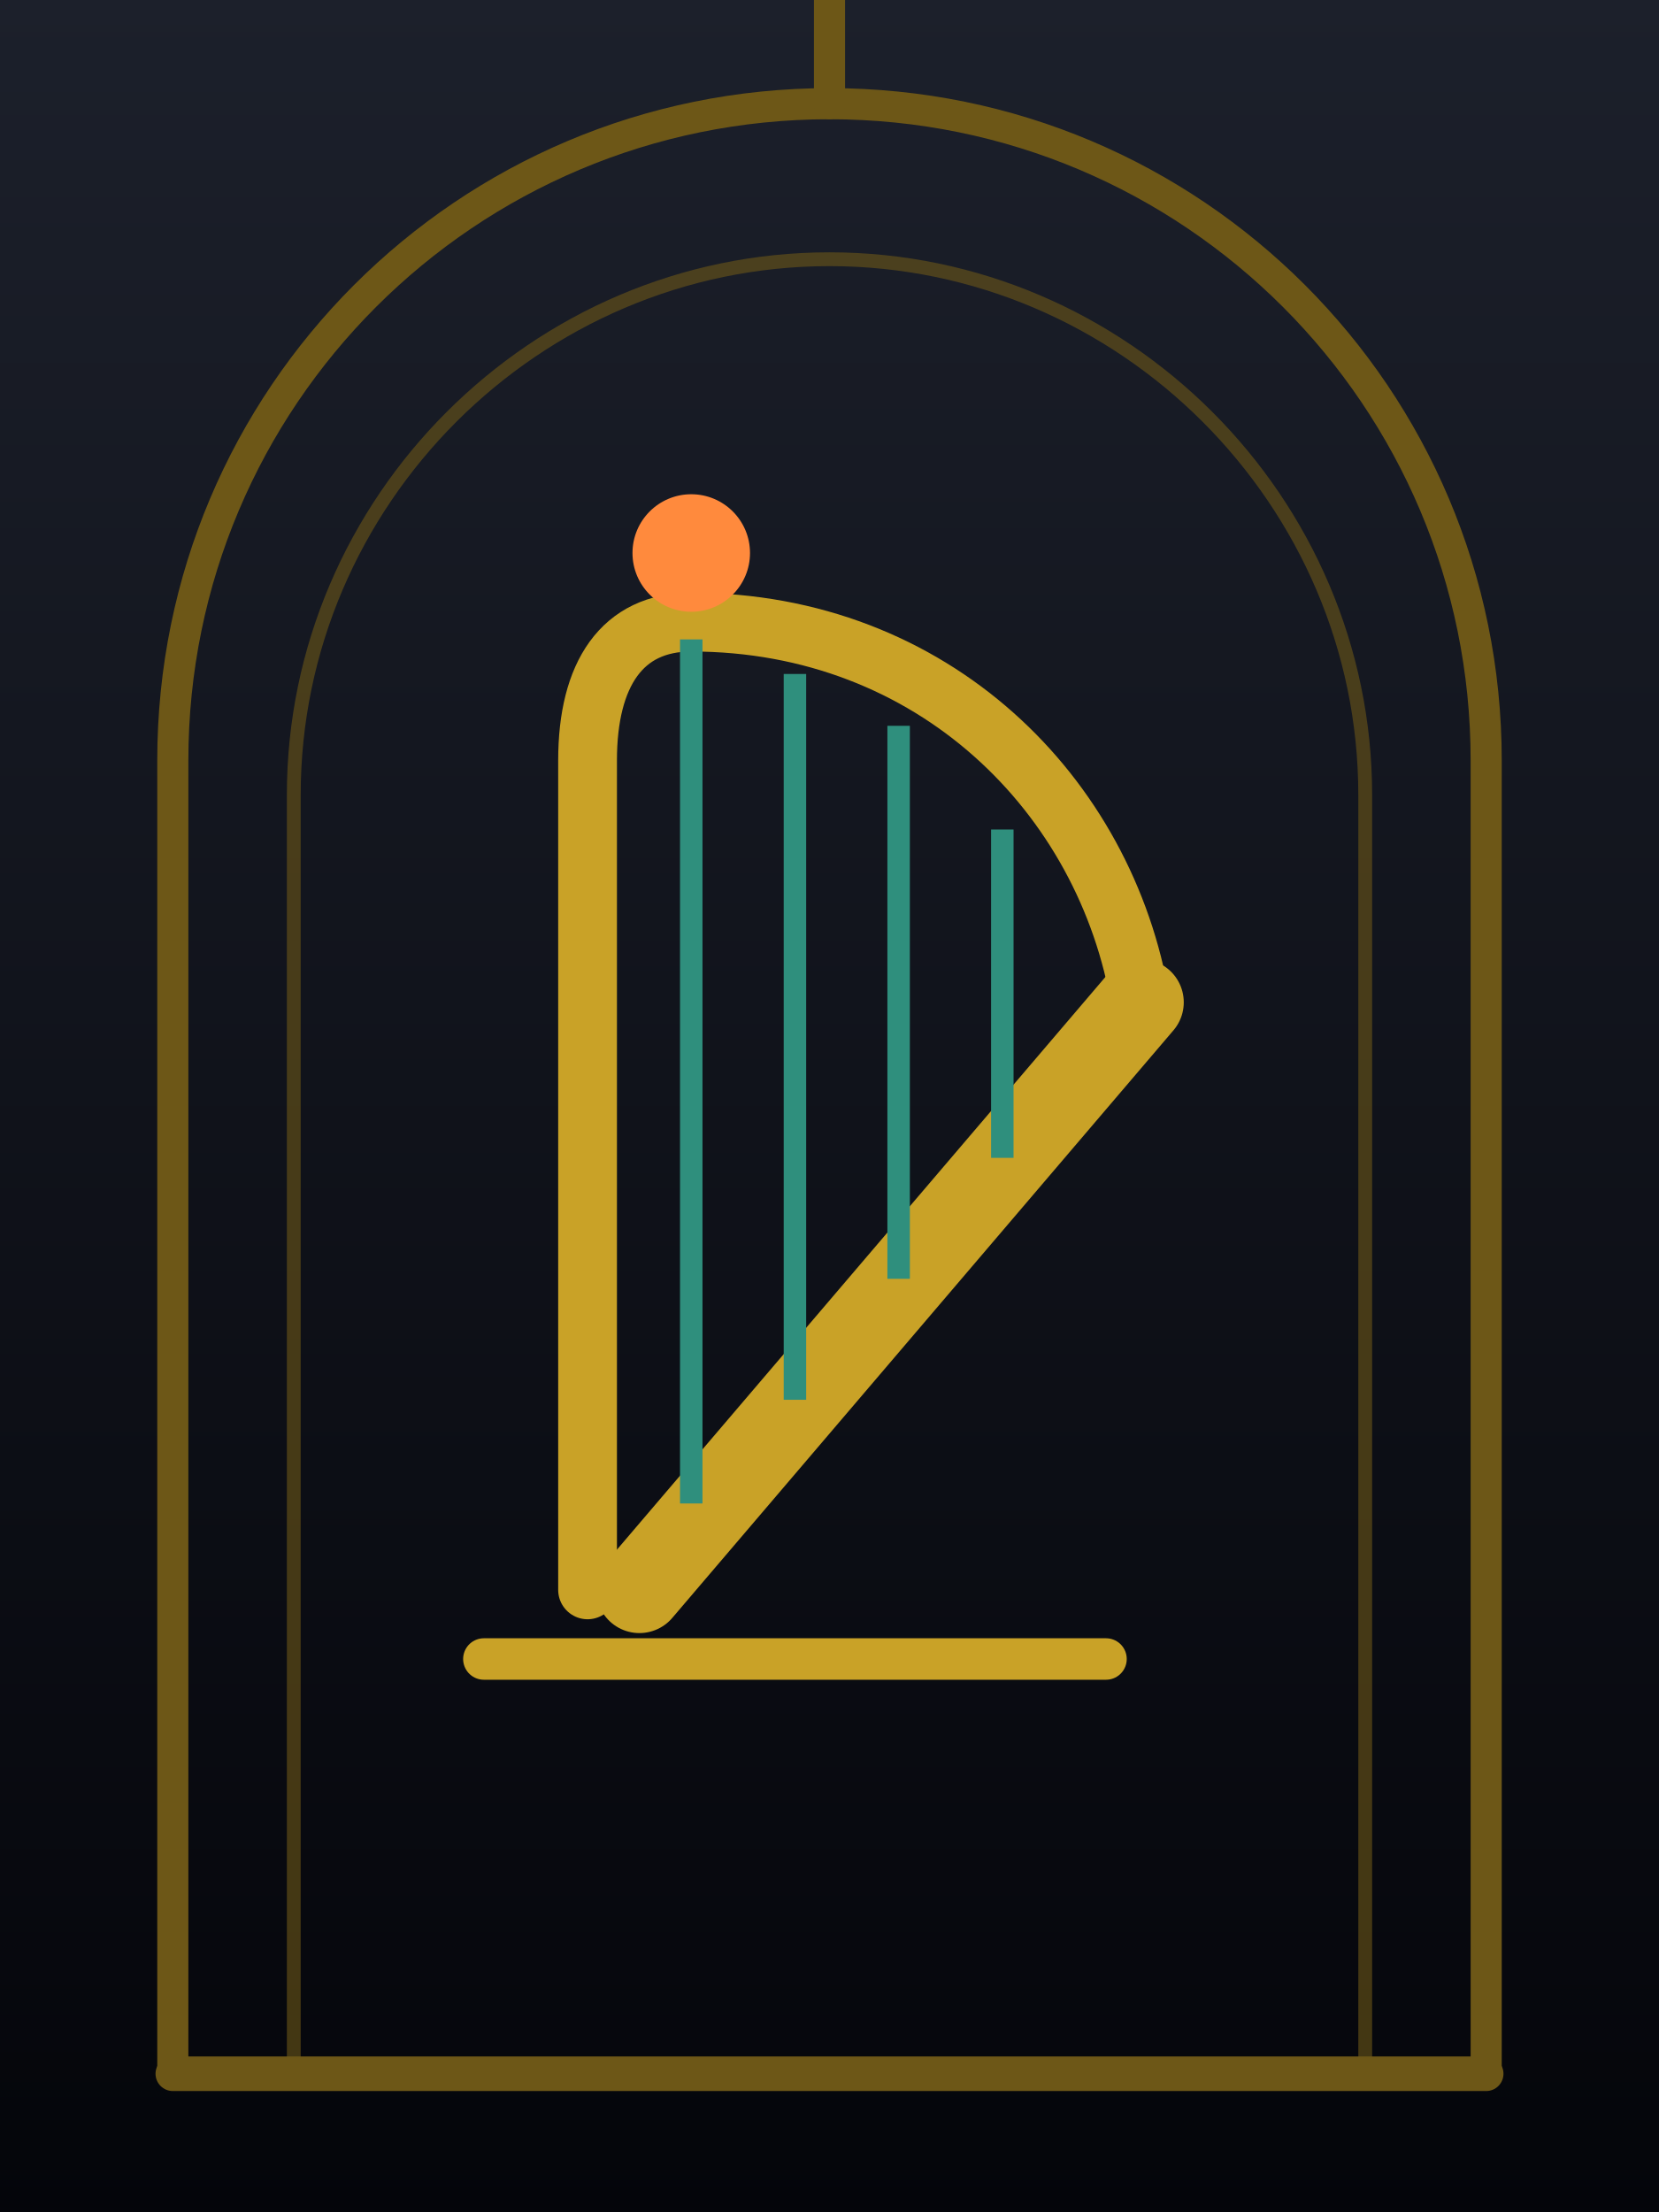
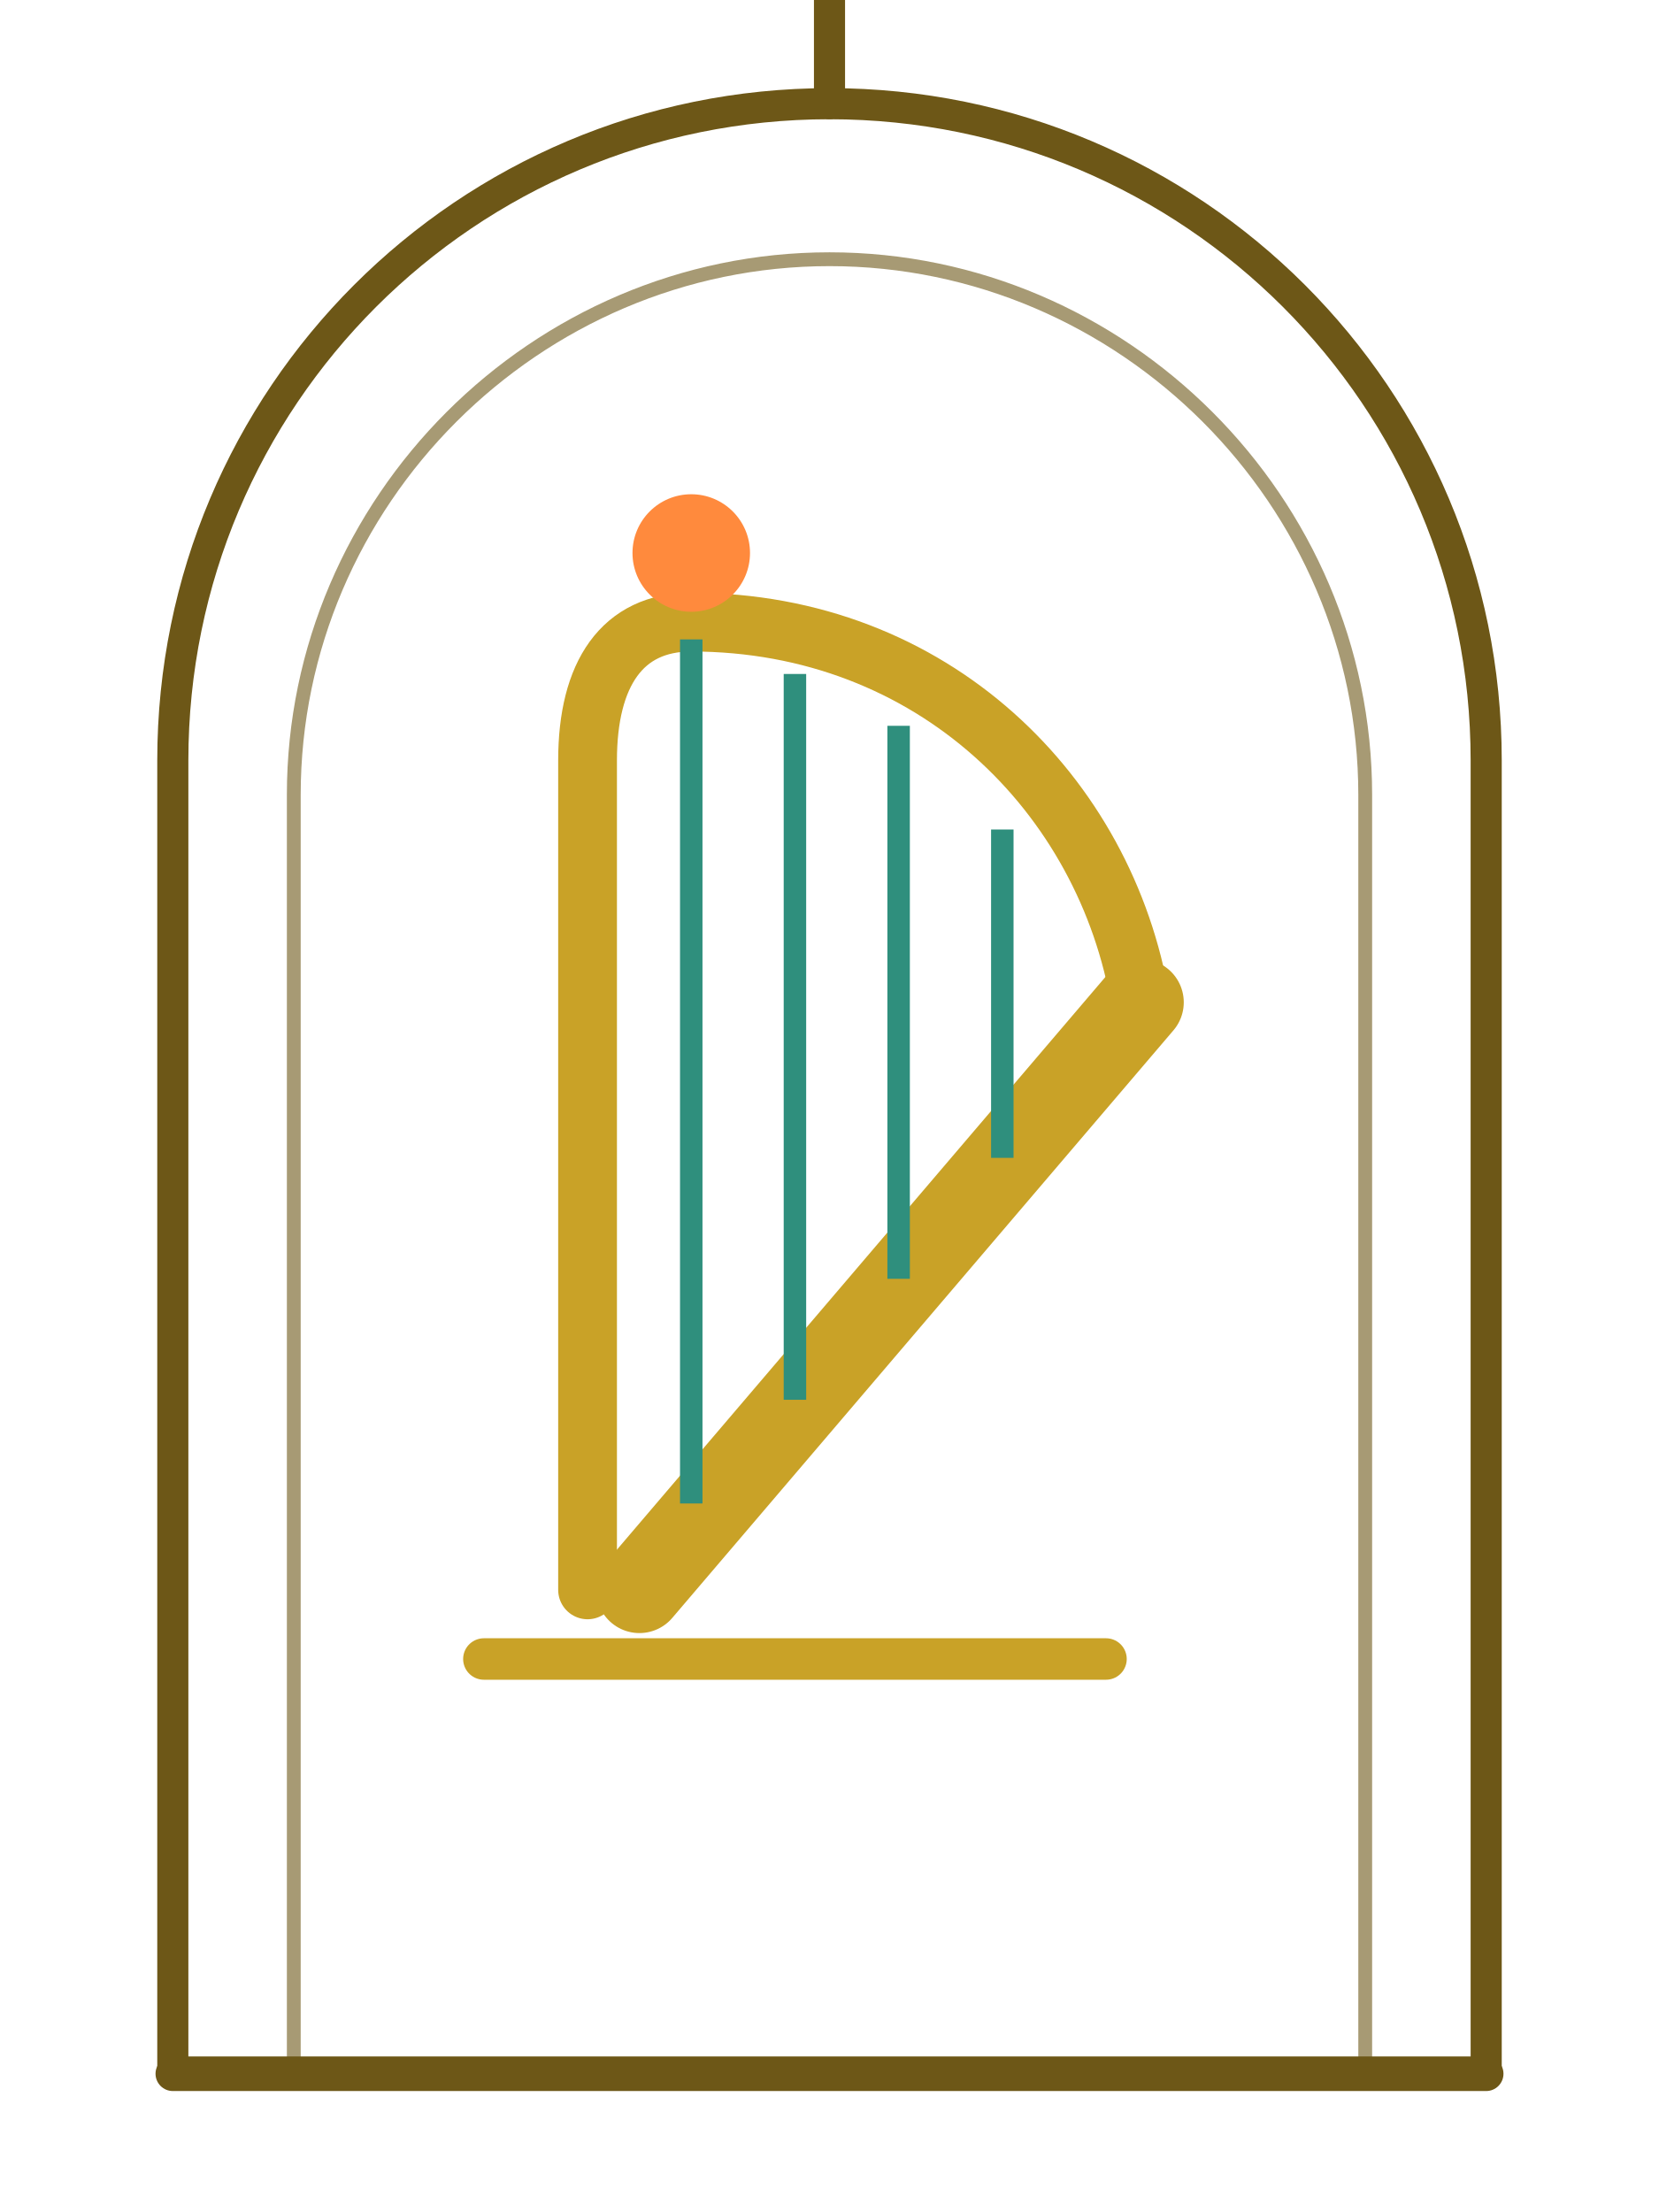
<svg xmlns="http://www.w3.org/2000/svg" viewBox="0 0 96 128" fill="none" role="img">
  <defs>
    <linearGradient id="ground" x1="0" y1="0" x2="0" y2="1">
      <stop offset="0" stop-color="#1c202b" />
      <stop offset="1" stop-color="#04050a" />
    </linearGradient>
  </defs>
-   <rect width="96" height="128" fill="url(#ground)" />
  <path d="M10 120V44c0-21 17-38 38-38s38 17 38 38v76" stroke="#6d5717" stroke-width="1.8" />
  <path d="M17 120V46c0-17 14-31 31-31s31 14 31 31v74" stroke="#6d5717" stroke-width="0.8" opacity="0.6" />
  <path d="M48 6V0" stroke="#6d5717" stroke-width="1.8" stroke-linecap="round" />
  <path d="M10 120h76" stroke="#6d5717" stroke-width="2" stroke-linecap="round" />
  <path d="M34 92V44c0-5 2-8 6-8 14 0 24 10 26 22" stroke="#c9a227" stroke-width="3.4" stroke-linecap="round" stroke-linejoin="round" />
  <path d="M66 58 37 92" stroke="#c9a227" stroke-width="5" stroke-linecap="round" />
  <g stroke="#2f8f7d" stroke-width="1.3">
    <path d="M40 37v50M46 39v42M52 42v32M58 48v19" />
  </g>
  <circle cx="40" cy="32" r="3.4" fill="#ff8a3d" />
  <path d="M28 96h36" stroke="#c9a227" stroke-width="2.4" stroke-linecap="round" />
</svg>
